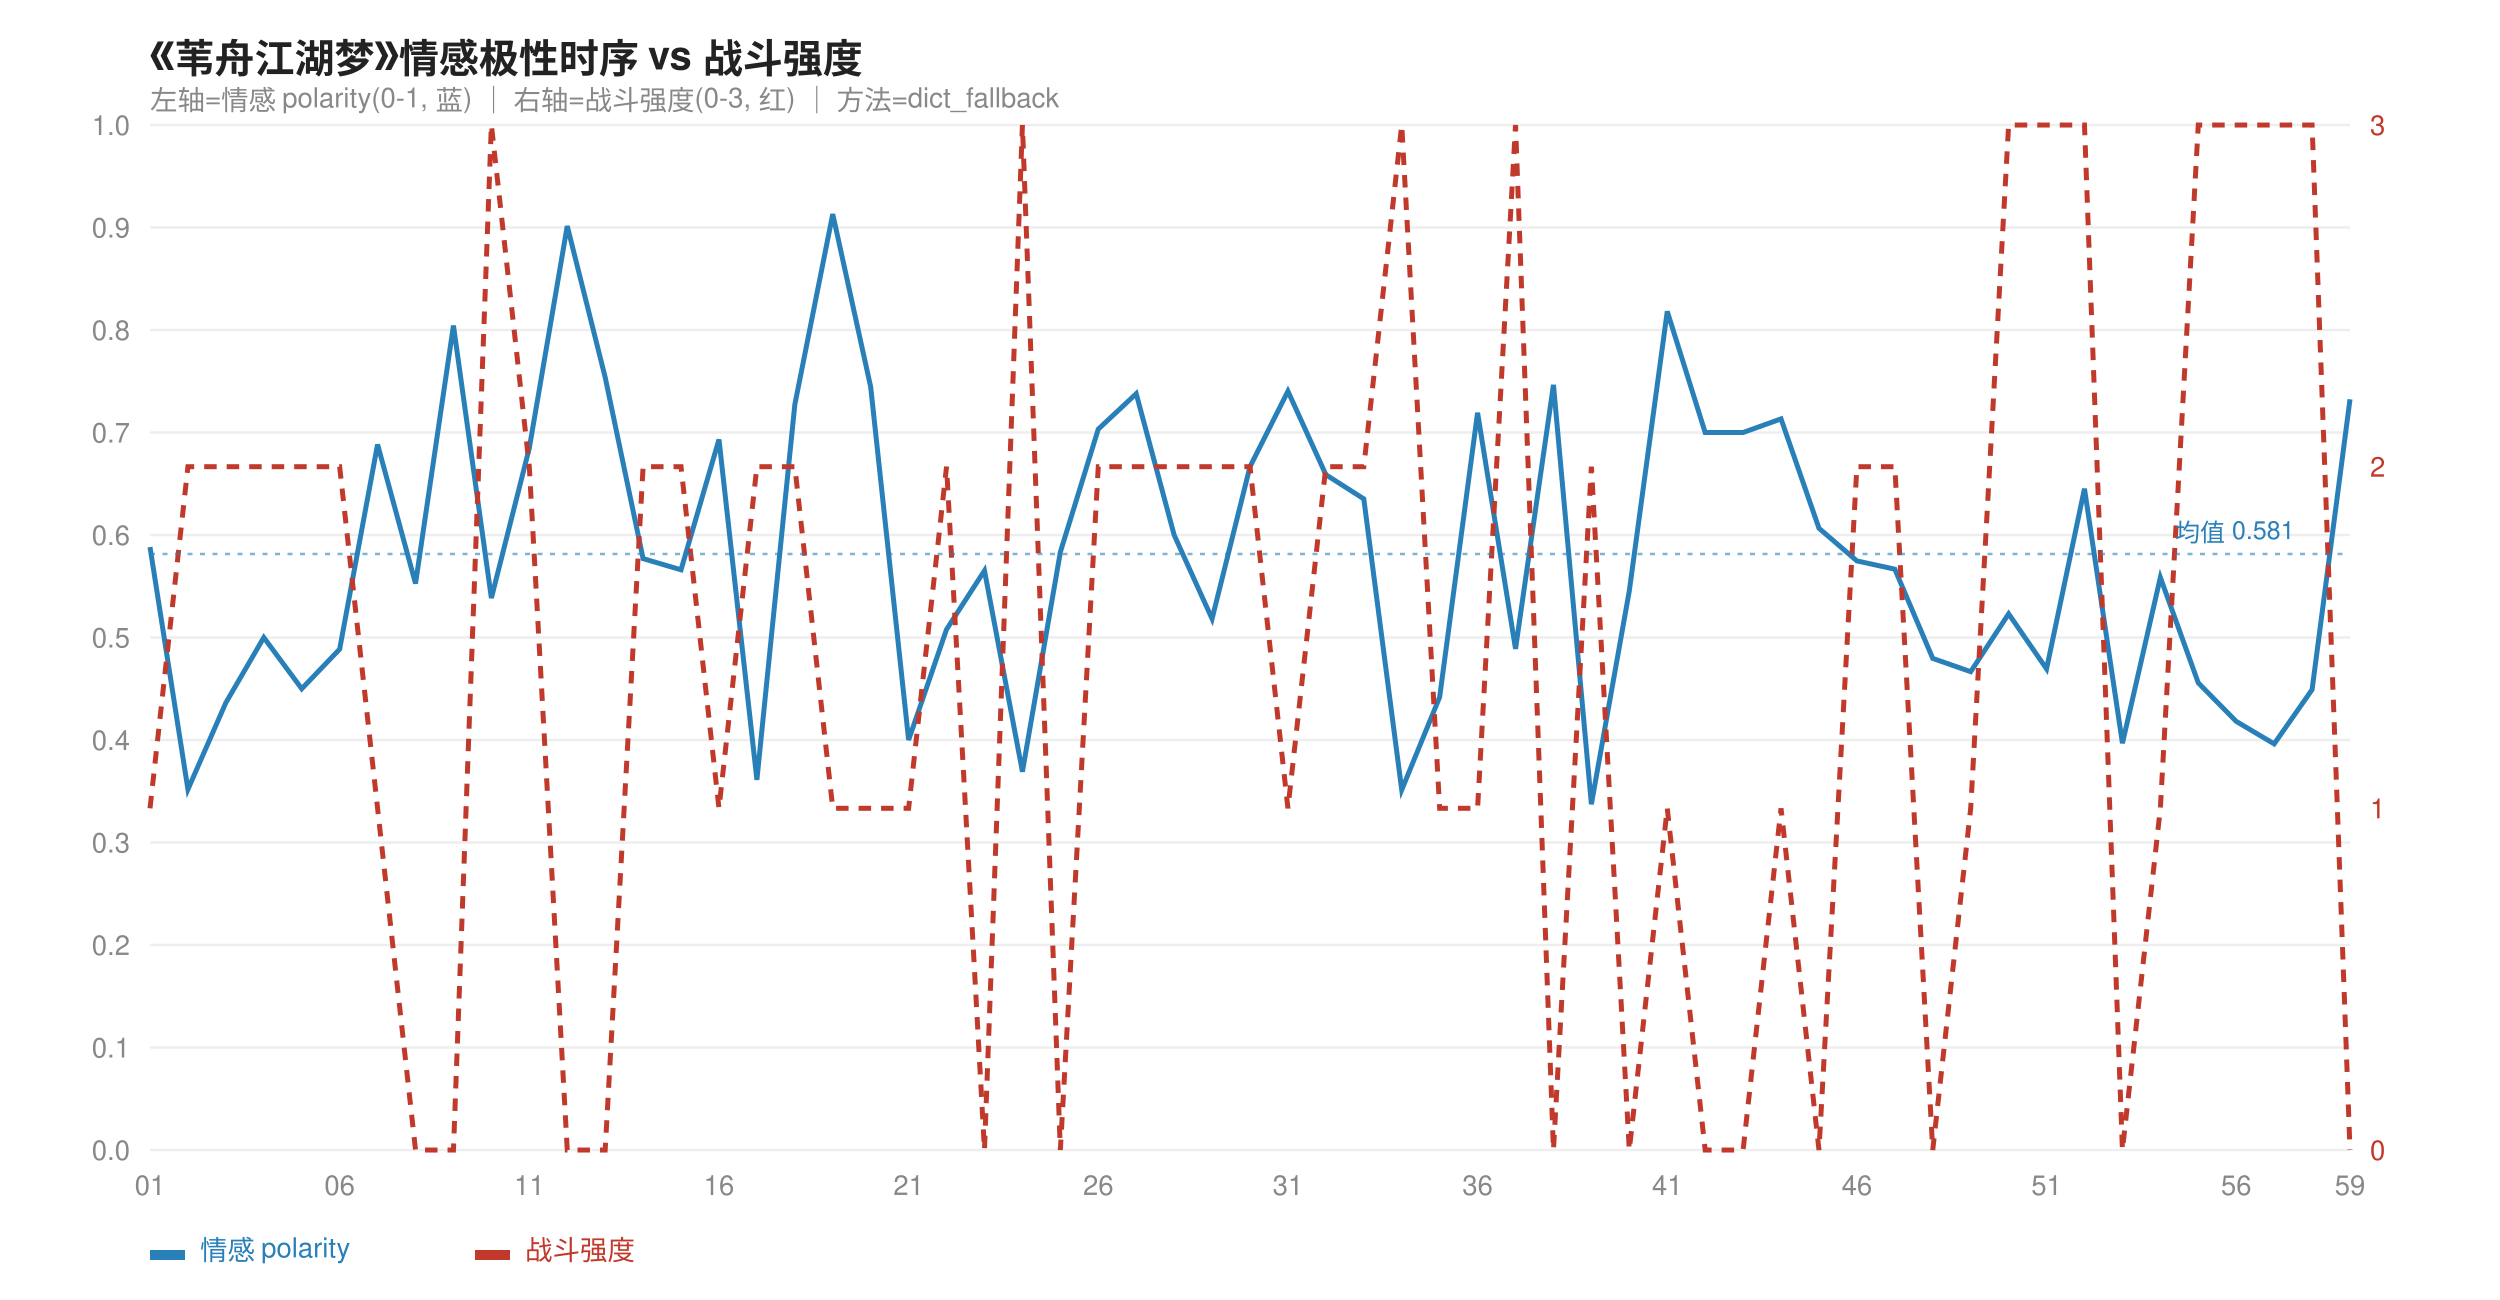
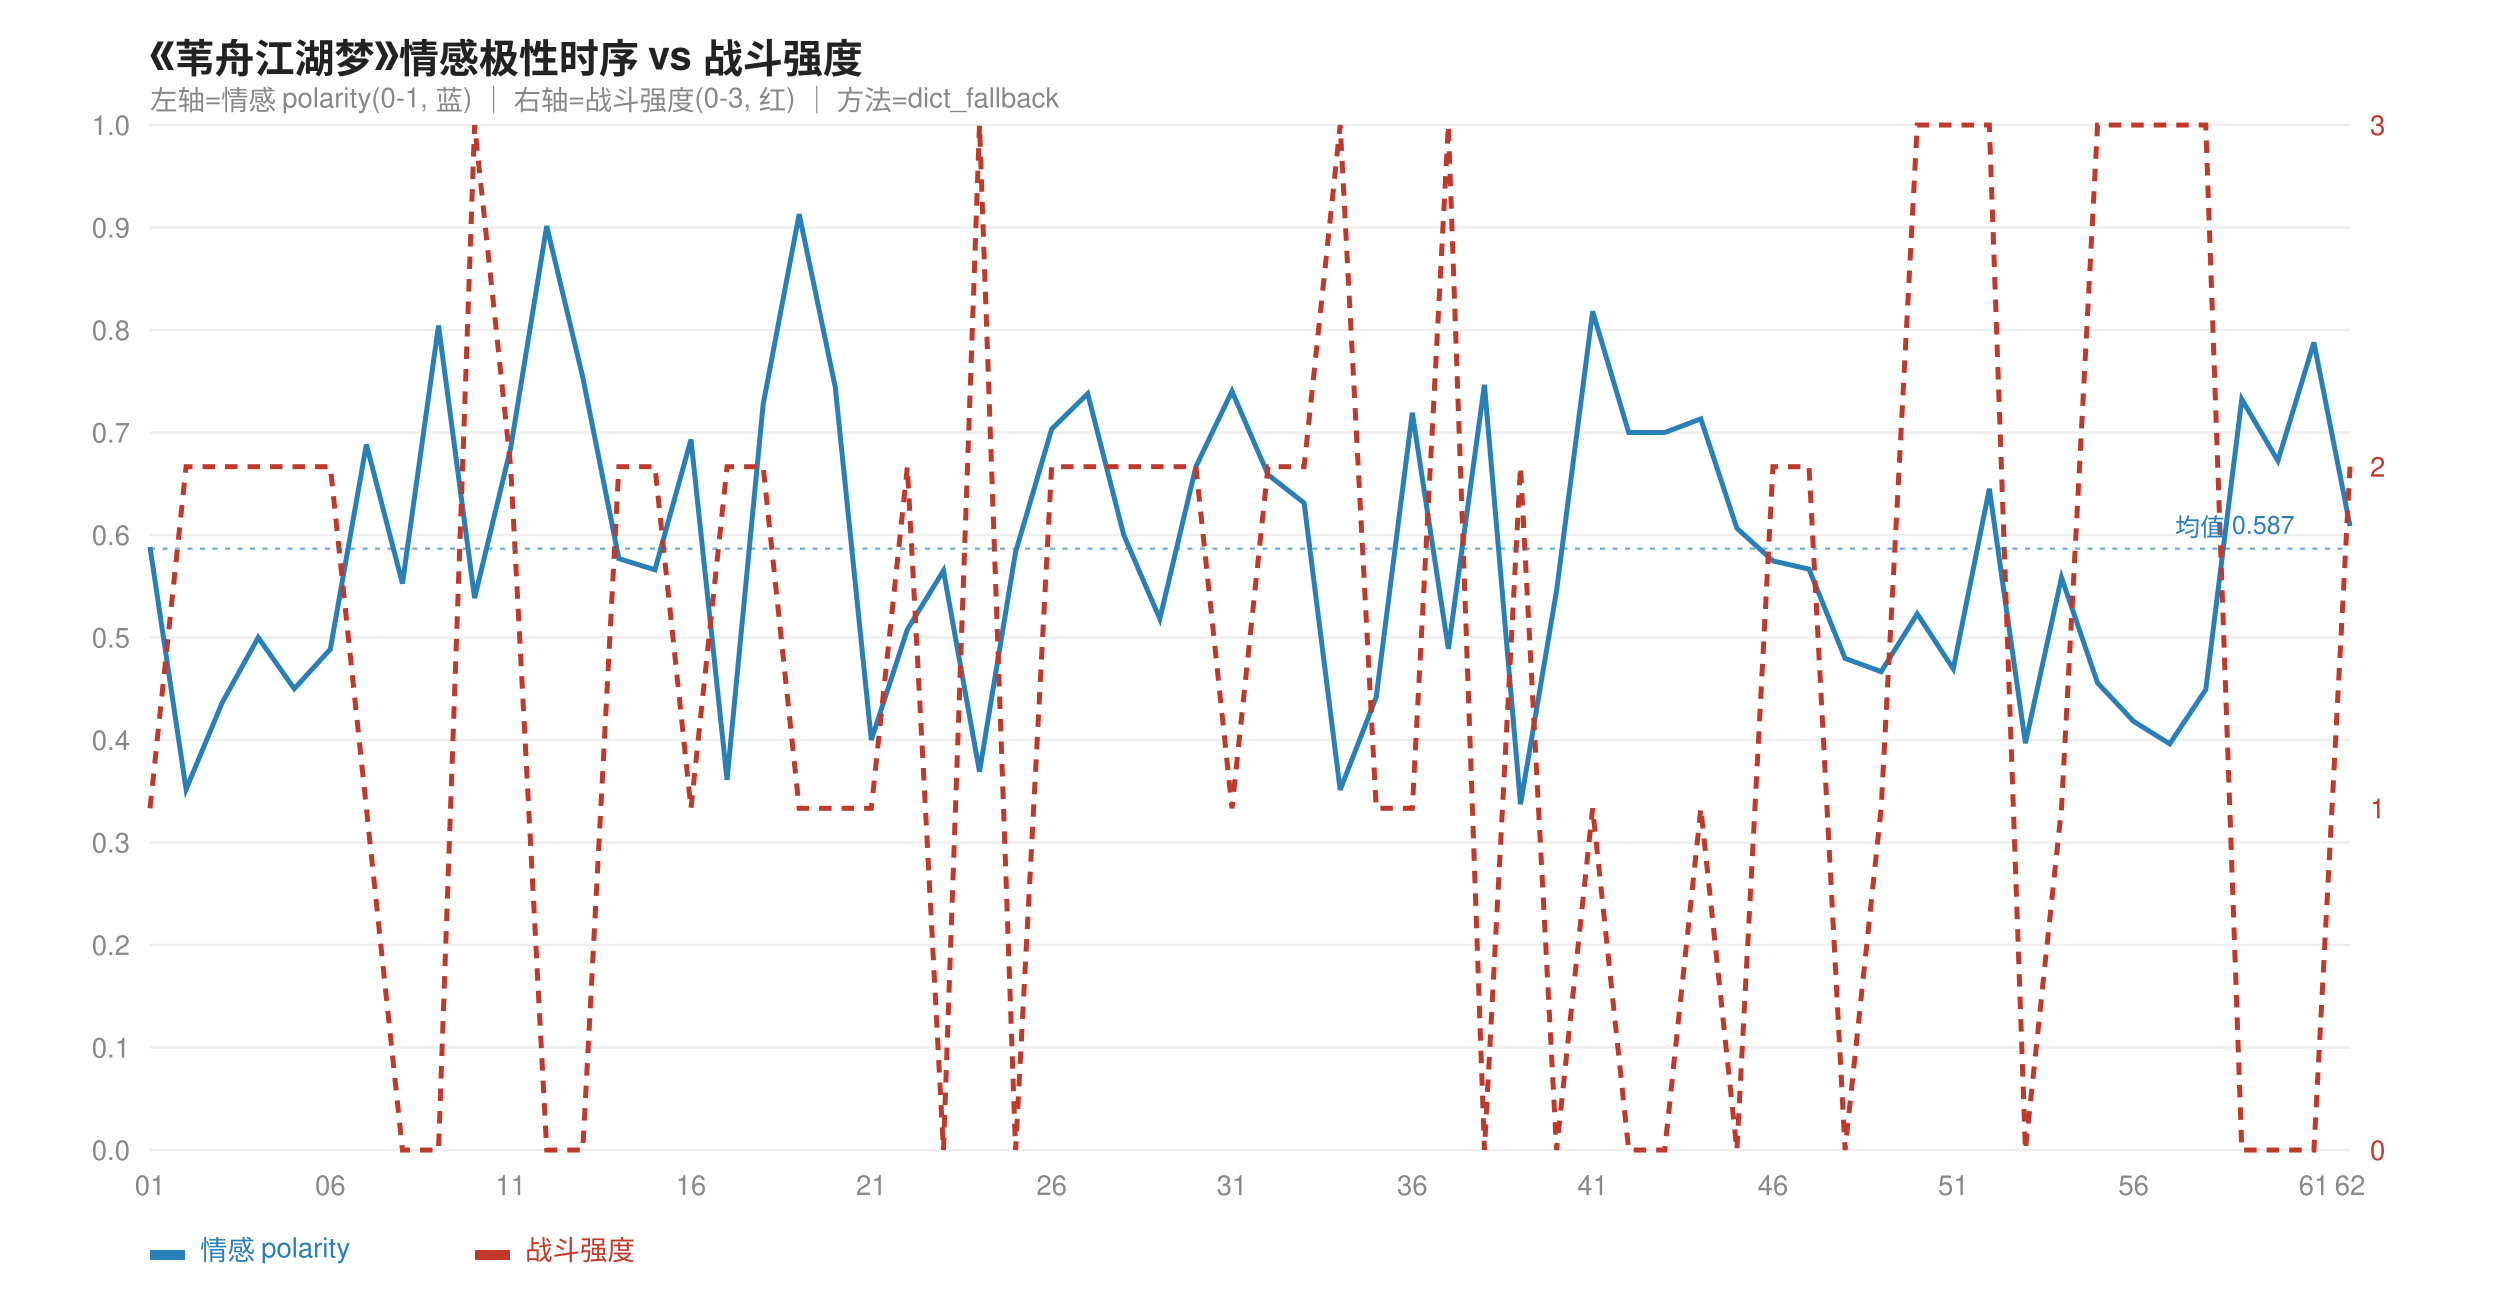
<svg xmlns="http://www.w3.org/2000/svg" viewBox="0 0 1000 520" font-family="system-ui,Segoe UI,Helvetica,Arial,sans-serif">
  <rect x="0" y="0" width="1000" height="520" fill="#fff" />
  <text x="60" y="28" font-size="16" font-weight="600" fill="#222">《苇舟江湖梦》情感极性时序 vs 战斗强度</text>
  <text x="60" y="44" font-size="11" fill="#888">左轴=情感 polarity(0-1, 蓝) ｜ 右轴=战斗强度(0-3, 红) ｜ 方法=dict_fallback</text>
  <line x1="60" y1="460.00" x2="940" y2="460.00" stroke="#eee" stroke-width="1" />
  <text x="52" y="464.00" font-size="11" fill="#888" text-anchor="end">0.0</text>
  <line x1="60" y1="419.00" x2="940" y2="419.00" stroke="#eee" stroke-width="1" />
  <text x="52" y="423.00" font-size="11" fill="#888" text-anchor="end">0.1</text>
  <line x1="60" y1="378.00" x2="940" y2="378.00" stroke="#eee" stroke-width="1" />
  <text x="52" y="382.00" font-size="11" fill="#888" text-anchor="end">0.2</text>
  <line x1="60" y1="337.00" x2="940" y2="337.00" stroke="#eee" stroke-width="1" />
  <text x="52" y="341.00" font-size="11" fill="#888" text-anchor="end">0.3</text>
  <line x1="60" y1="296.00" x2="940" y2="296.00" stroke="#eee" stroke-width="1" />
  <text x="52" y="300.00" font-size="11" fill="#888" text-anchor="end">0.4</text>
  <line x1="60" y1="255.00" x2="940" y2="255.00" stroke="#eee" stroke-width="1" />
  <text x="52" y="259.00" font-size="11" fill="#888" text-anchor="end">0.5</text>
  <line x1="60" y1="214.00" x2="940" y2="214.00" stroke="#eee" stroke-width="1" />
  <text x="52" y="218.00" font-size="11" fill="#888" text-anchor="end">0.6</text>
  <line x1="60" y1="173.00" x2="940" y2="173.00" stroke="#eee" stroke-width="1" />
  <text x="52" y="177.00" font-size="11" fill="#888" text-anchor="end">0.7</text>
  <line x1="60" y1="132.00" x2="940" y2="132.00" stroke="#eee" stroke-width="1" />
  <text x="52" y="136.00" font-size="11" fill="#888" text-anchor="end">0.8</text>
  <line x1="60" y1="91.00" x2="940" y2="91.00" stroke="#eee" stroke-width="1" />
  <text x="52" y="95.00" font-size="11" fill="#888" text-anchor="end">0.9</text>
  <line x1="60" y1="50.00" x2="940" y2="50.00" stroke="#eee" stroke-width="1" />
  <text x="52" y="54.00" font-size="11" fill="#888" text-anchor="end">1.0</text>
  <text x="948" y="464.00" font-size="11" fill="#c0392b" text-anchor="start">0</text>
  <text x="948" y="327.33" font-size="11" fill="#c0392b" text-anchor="start">1</text>
  <text x="948" y="190.67" font-size="11" fill="#c0392b" text-anchor="start">2</text>
  <text x="948" y="54.00" font-size="11" fill="#c0392b" text-anchor="start">3</text>
  <text x="60.00" y="478" font-size="11" fill="#888" text-anchor="middle">01</text>
-   <text x="135.86" y="478" font-size="11" fill="#888" text-anchor="middle">06</text>
-   <text x="211.72" y="478" font-size="11" fill="#888" text-anchor="middle">11</text>
-   <text x="287.59" y="478" font-size="11" fill="#888" text-anchor="middle">16</text>
-   <text x="363.45" y="478" font-size="11" fill="#888" text-anchor="middle">21</text>
-   <text x="439.31" y="478" font-size="11" fill="#888" text-anchor="middle">26</text>
-   <text x="515.17" y="478" font-size="11" fill="#888" text-anchor="middle">31</text>
-   <text x="591.03" y="478" font-size="11" fill="#888" text-anchor="middle">36</text>
-   <text x="666.90" y="478" font-size="11" fill="#888" text-anchor="middle">41</text>
-   <text x="742.76" y="478" font-size="11" fill="#888" text-anchor="middle">46</text>
-   <text x="818.62" y="478" font-size="11" fill="#888" text-anchor="middle">51</text>
-   <text x="894.48" y="478" font-size="11" fill="#888" text-anchor="middle">56</text>
-   <text x="940.00" y="478" font-size="11" fill="#888" text-anchor="middle">59</text>
-   <polyline fill="none" stroke="#2980b9" stroke-width="2" points="60.00,218.82 75.17,315.74 90.34,281.09 105.52,255.00 120.69,275.50 135.86,259.66 151.03,177.79 166.21,233.42 181.38,130.22 196.55,239.23 211.72,179.24 226.90,90.42 242.07,150.92 257.24,223.46 272.41,227.92 287.59,175.80 302.76,311.94 317.93,161.82 333.10,85.65 348.28,154.81 363.45,296.00 378.62,251.75 393.79,228.26 408.97,308.69 424.14,220.83 439.31,171.65 454.48,157.48 469.66,214.00 484.83,247.52 500.00,186.67 515.17,156.49 530.34,189.88 545.52,199.56 560.69,315.95 575.86,278.84 591.03,165.09 606.21,259.56 621.38,153.94 636.55,321.69 651.72,236.36 666.90,124.55 682.07,173.00 697.24,173.00 712.41,167.55 727.59,211.31 742.76,224.37 757.93,227.67 773.10,263.37 788.28,268.67 803.45,245.54 818.62,267.55 833.79,195.48 848.97,297.30 864.14,230.99 879.31,273.16 894.48,288.55 909.66,297.55 924.83,275.85 940.00,159.72" />
-   <polyline fill="none" stroke="#c0392b" stroke-width="2" stroke-dasharray="5 4" points="60.00,323.33 75.17,186.67 90.34,186.67 105.52,186.67 120.69,186.67 135.86,186.67 151.03,323.33 166.21,460.00 181.38,460.00 196.55,50.00 211.72,186.67 226.90,460.00 242.07,460.00 257.24,186.67 272.41,186.67 287.59,323.33 302.76,186.67 317.93,186.67 333.10,323.33 348.28,323.33 363.45,323.33 378.62,186.67 393.79,460.00 408.97,50.00 424.14,460.00 439.31,186.67 454.48,186.67 469.66,186.67 484.83,186.67 500.00,186.67 515.17,323.33 530.34,186.67 545.52,186.67 560.69,50.00 575.86,323.33 591.03,323.33 606.21,50.00 621.38,460.00 636.55,186.67 651.72,460.00 666.90,323.33 682.07,460.00 697.24,460.00 712.41,323.33 727.59,460.00 742.76,186.67 757.93,186.67 773.10,460.00 788.28,323.33 803.45,50.00 818.62,50.00 833.79,50.00 848.97,460.00 864.14,323.33 879.31,50.00 894.48,50.00 909.66,50.00 924.83,50.00 940.00,460.00" />
-   <line x1="60" y1="221.59" x2="940" y2="221.59" stroke="#2980b9" stroke-width="1" stroke-dasharray="2 3" opacity="0.6" />
-   <text x="870" y="216.59" font-size="10" fill="#2980b9">均值 0.581</text>
+   <text x="132.13" y="478" font-size="11" fill="#888" text-anchor="middle">06</text>
+   <text x="204.26" y="478" font-size="11" fill="#888" text-anchor="middle">11</text>
+   <text x="276.39" y="478" font-size="11" fill="#888" text-anchor="middle">16</text>
+   <text x="348.52" y="478" font-size="11" fill="#888" text-anchor="middle">21</text>
+   <text x="420.66" y="478" font-size="11" fill="#888" text-anchor="middle">26</text>
+   <text x="492.79" y="478" font-size="11" fill="#888" text-anchor="middle">31</text>
+   <text x="564.92" y="478" font-size="11" fill="#888" text-anchor="middle">36</text>
+   <text x="637.05" y="478" font-size="11" fill="#888" text-anchor="middle">41</text>
+   <text x="709.18" y="478" font-size="11" fill="#888" text-anchor="middle">46</text>
+   <text x="781.31" y="478" font-size="11" fill="#888" text-anchor="middle">51</text>
+   <text x="853.44" y="478" font-size="11" fill="#888" text-anchor="middle">56</text>
+   <text x="925.57" y="478" font-size="11" fill="#888" text-anchor="middle">61</text>
+   <text x="940.00" y="478" font-size="11" fill="#888" text-anchor="middle">62</text>
+   <polyline fill="none" stroke="#2980b9" stroke-width="2" points="60.00,218.82 74.43,315.74 88.85,281.09 103.28,255.00 117.70,275.50 132.13,259.66 146.56,177.79 160.98,233.42 175.41,130.22 189.84,239.23 204.26,179.24 218.69,90.42 233.11,150.92 247.54,223.46 261.97,227.92 276.39,175.80 290.82,311.94 305.25,161.82 319.67,85.65 334.10,154.81 348.52,296.00 362.95,251.75 377.38,228.26 391.80,308.69 406.23,220.83 420.66,171.65 435.08,157.48 449.51,214.00 463.93,247.52 478.36,186.67 492.79,156.49 507.21,189.88 521.64,201.19 536.07,315.95 550.49,278.84 564.92,165.09 579.34,259.56 593.77,153.94 608.20,321.69 622.62,236.36 637.05,124.55 651.48,173.00 665.90,173.00 680.33,167.55 694.75,211.31 709.18,224.37 723.61,227.67 738.03,263.37 752.46,268.67 766.89,245.54 781.31,267.55 795.74,195.48 810.16,297.30 824.59,230.99 839.02,273.16 853.44,288.55 867.87,297.55 882.30,275.85 896.72,159.72 911.15,184.31 925.57,136.97 940.00,210.43" />
+   <polyline fill="none" stroke="#c0392b" stroke-width="2" stroke-dasharray="5 4" points="60.00,323.33 74.43,186.67 88.85,186.67 103.28,186.67 117.70,186.67 132.13,186.67 146.56,323.33 160.98,460.00 175.41,460.00 189.84,50.00 204.26,186.67 218.69,460.00 233.11,460.00 247.54,186.67 261.97,186.67 276.39,323.33 290.82,186.67 305.25,186.67 319.67,323.33 334.10,323.33 348.52,323.33 362.95,186.67 377.38,460.00 391.80,50.00 406.23,460.00 420.66,186.67 435.08,186.67 449.51,186.67 463.93,186.67 478.36,186.67 492.79,323.33 507.21,186.67 521.64,186.67 536.07,50.00 550.49,323.33 564.92,323.33 579.34,50.00 593.77,460.00 608.20,186.67 622.62,460.00 637.05,323.33 651.48,460.00 665.90,460.00 680.33,323.33 694.75,460.00 709.18,186.67 723.61,186.67 738.03,460.00 752.46,323.33 766.89,50.00 781.31,50.00 795.74,50.00 810.16,460.00 824.59,323.33 839.02,50.00 853.44,50.00 867.87,50.00 882.30,50.00 896.72,460.00 911.15,460.00 925.57,460.00 940.00,186.67" />
+   <line x1="60" y1="219.47" x2="940" y2="219.47" stroke="#2980b9" stroke-width="1" stroke-dasharray="2 3" opacity="0.6" />
+   <text x="870" y="214.47" font-size="10" fill="#2980b9">均值 0.587</text>
  <rect x="60" y="500" width="14" height="4" fill="#2980b9" />
  <text x="80" y="504" font-size="11" fill="#2980b9">情感 polarity</text>
  <rect x="190" y="500" width="14" height="4" fill="#c0392b" />
  <text x="210" y="504" font-size="11" fill="#c0392b">战斗强度</text>
</svg>
